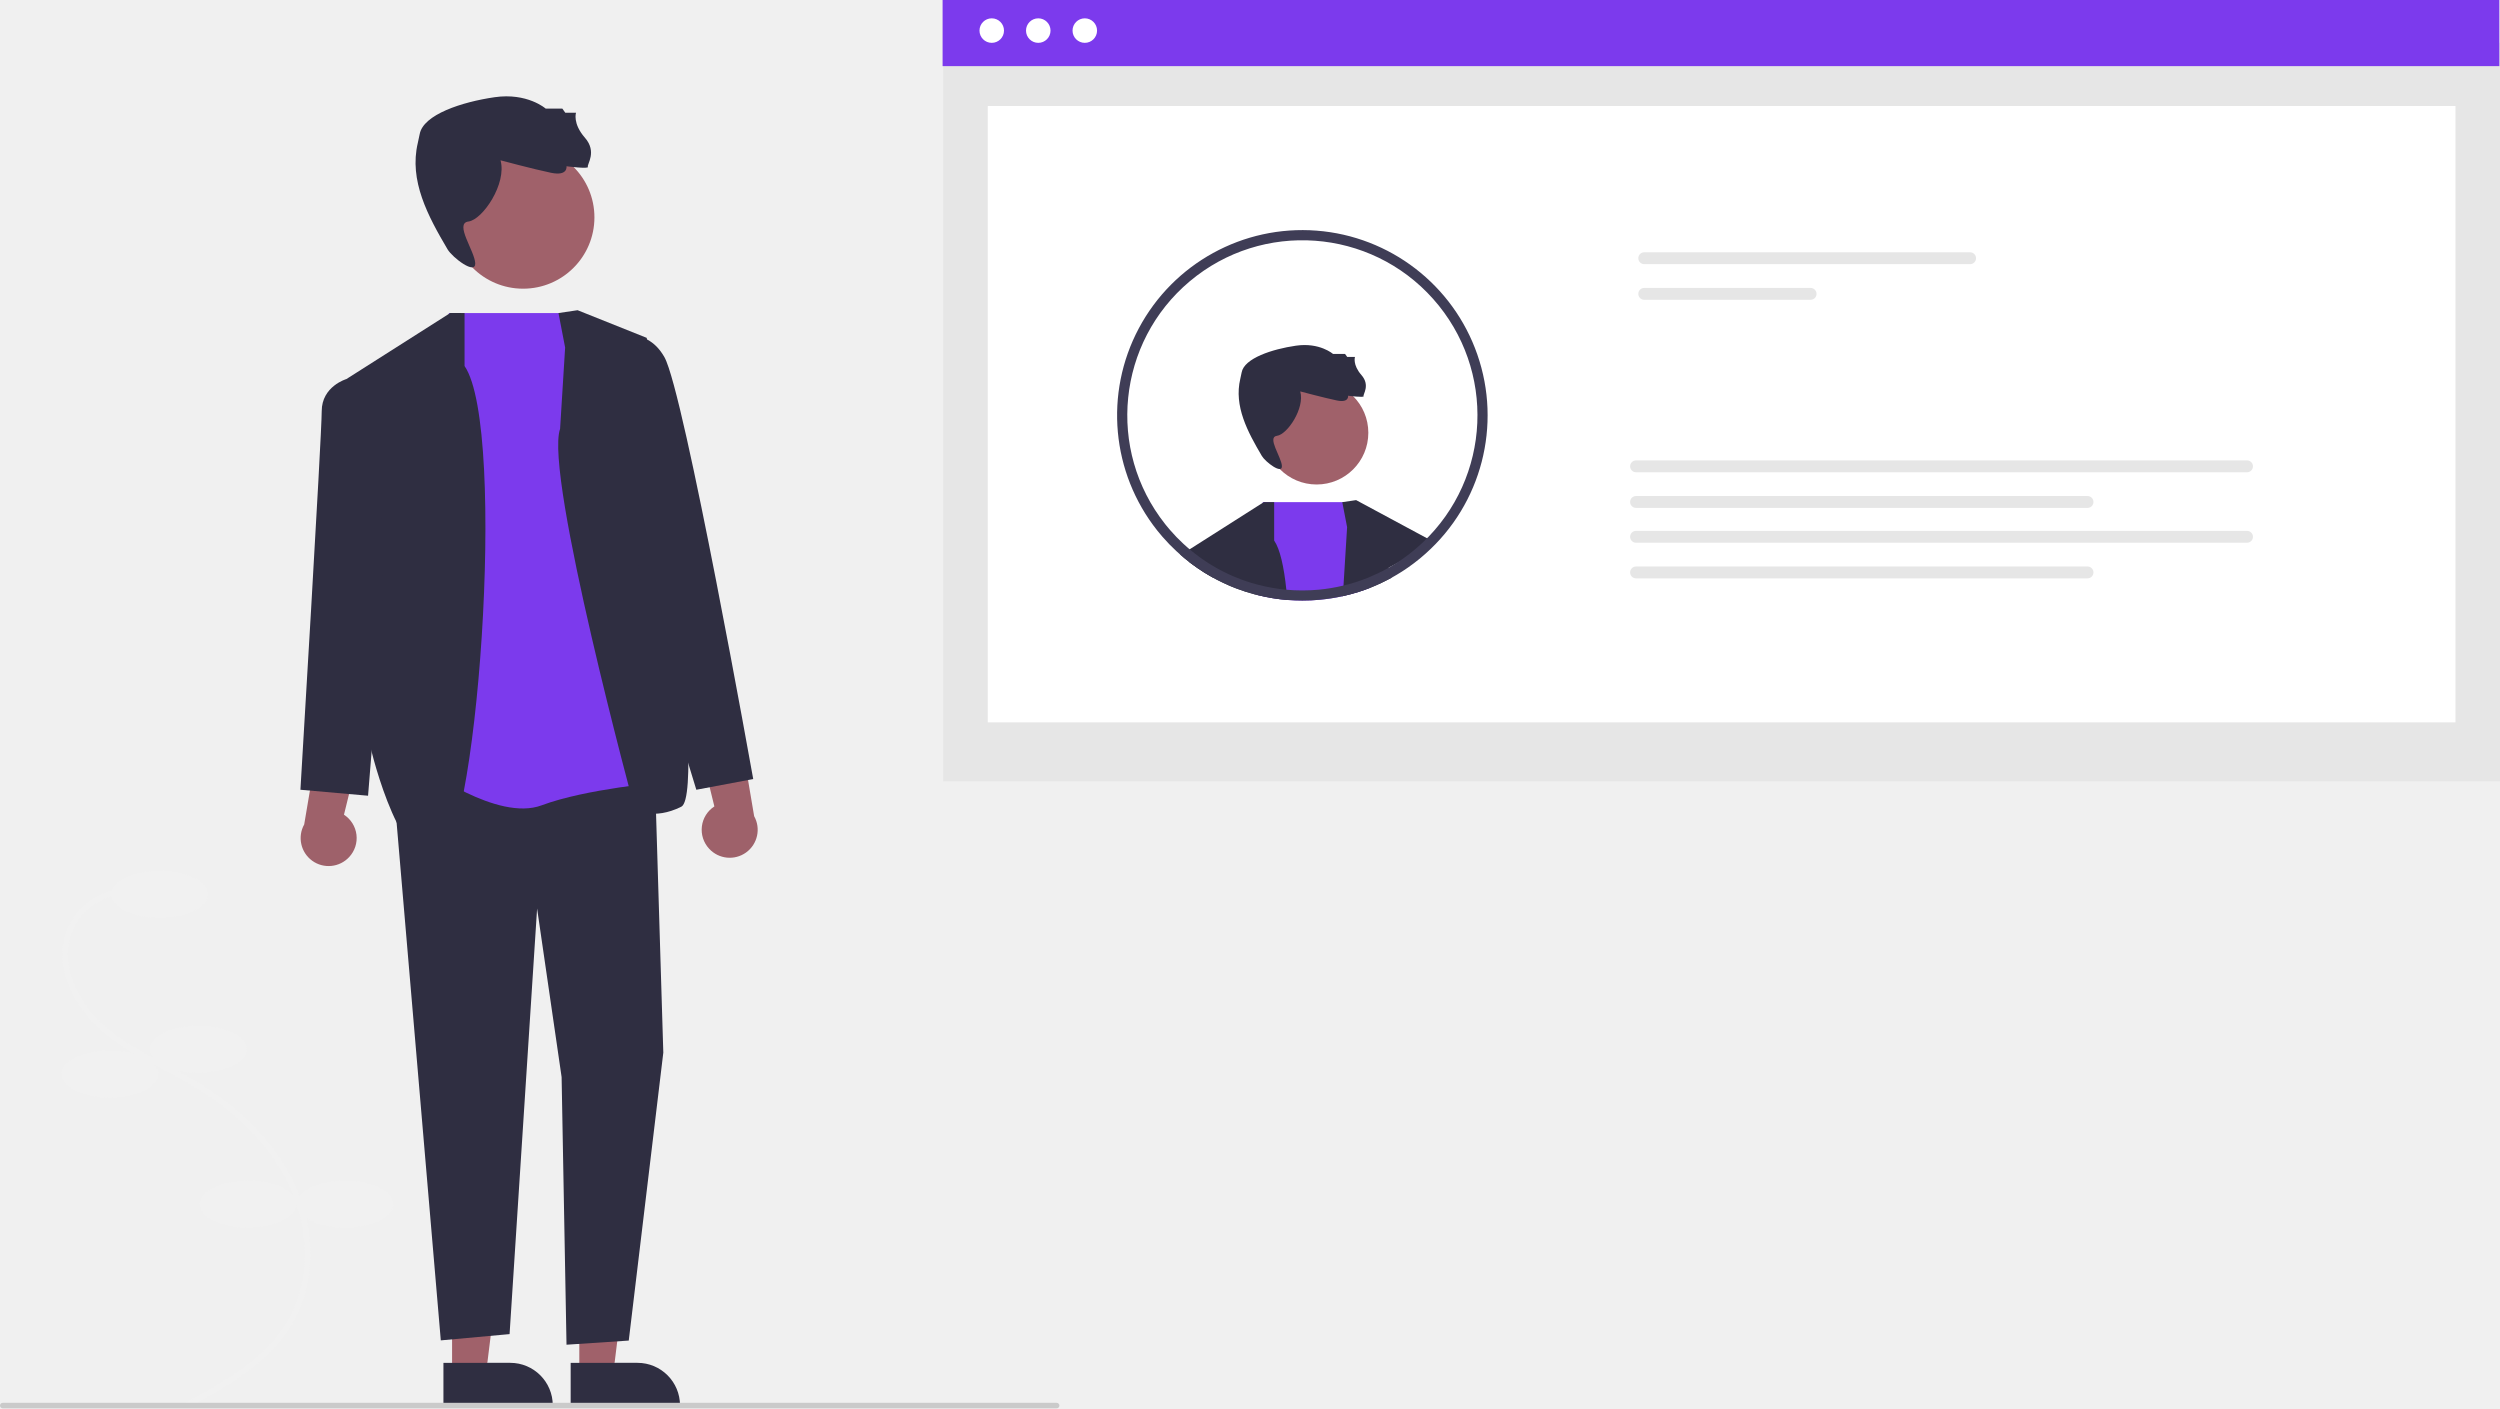
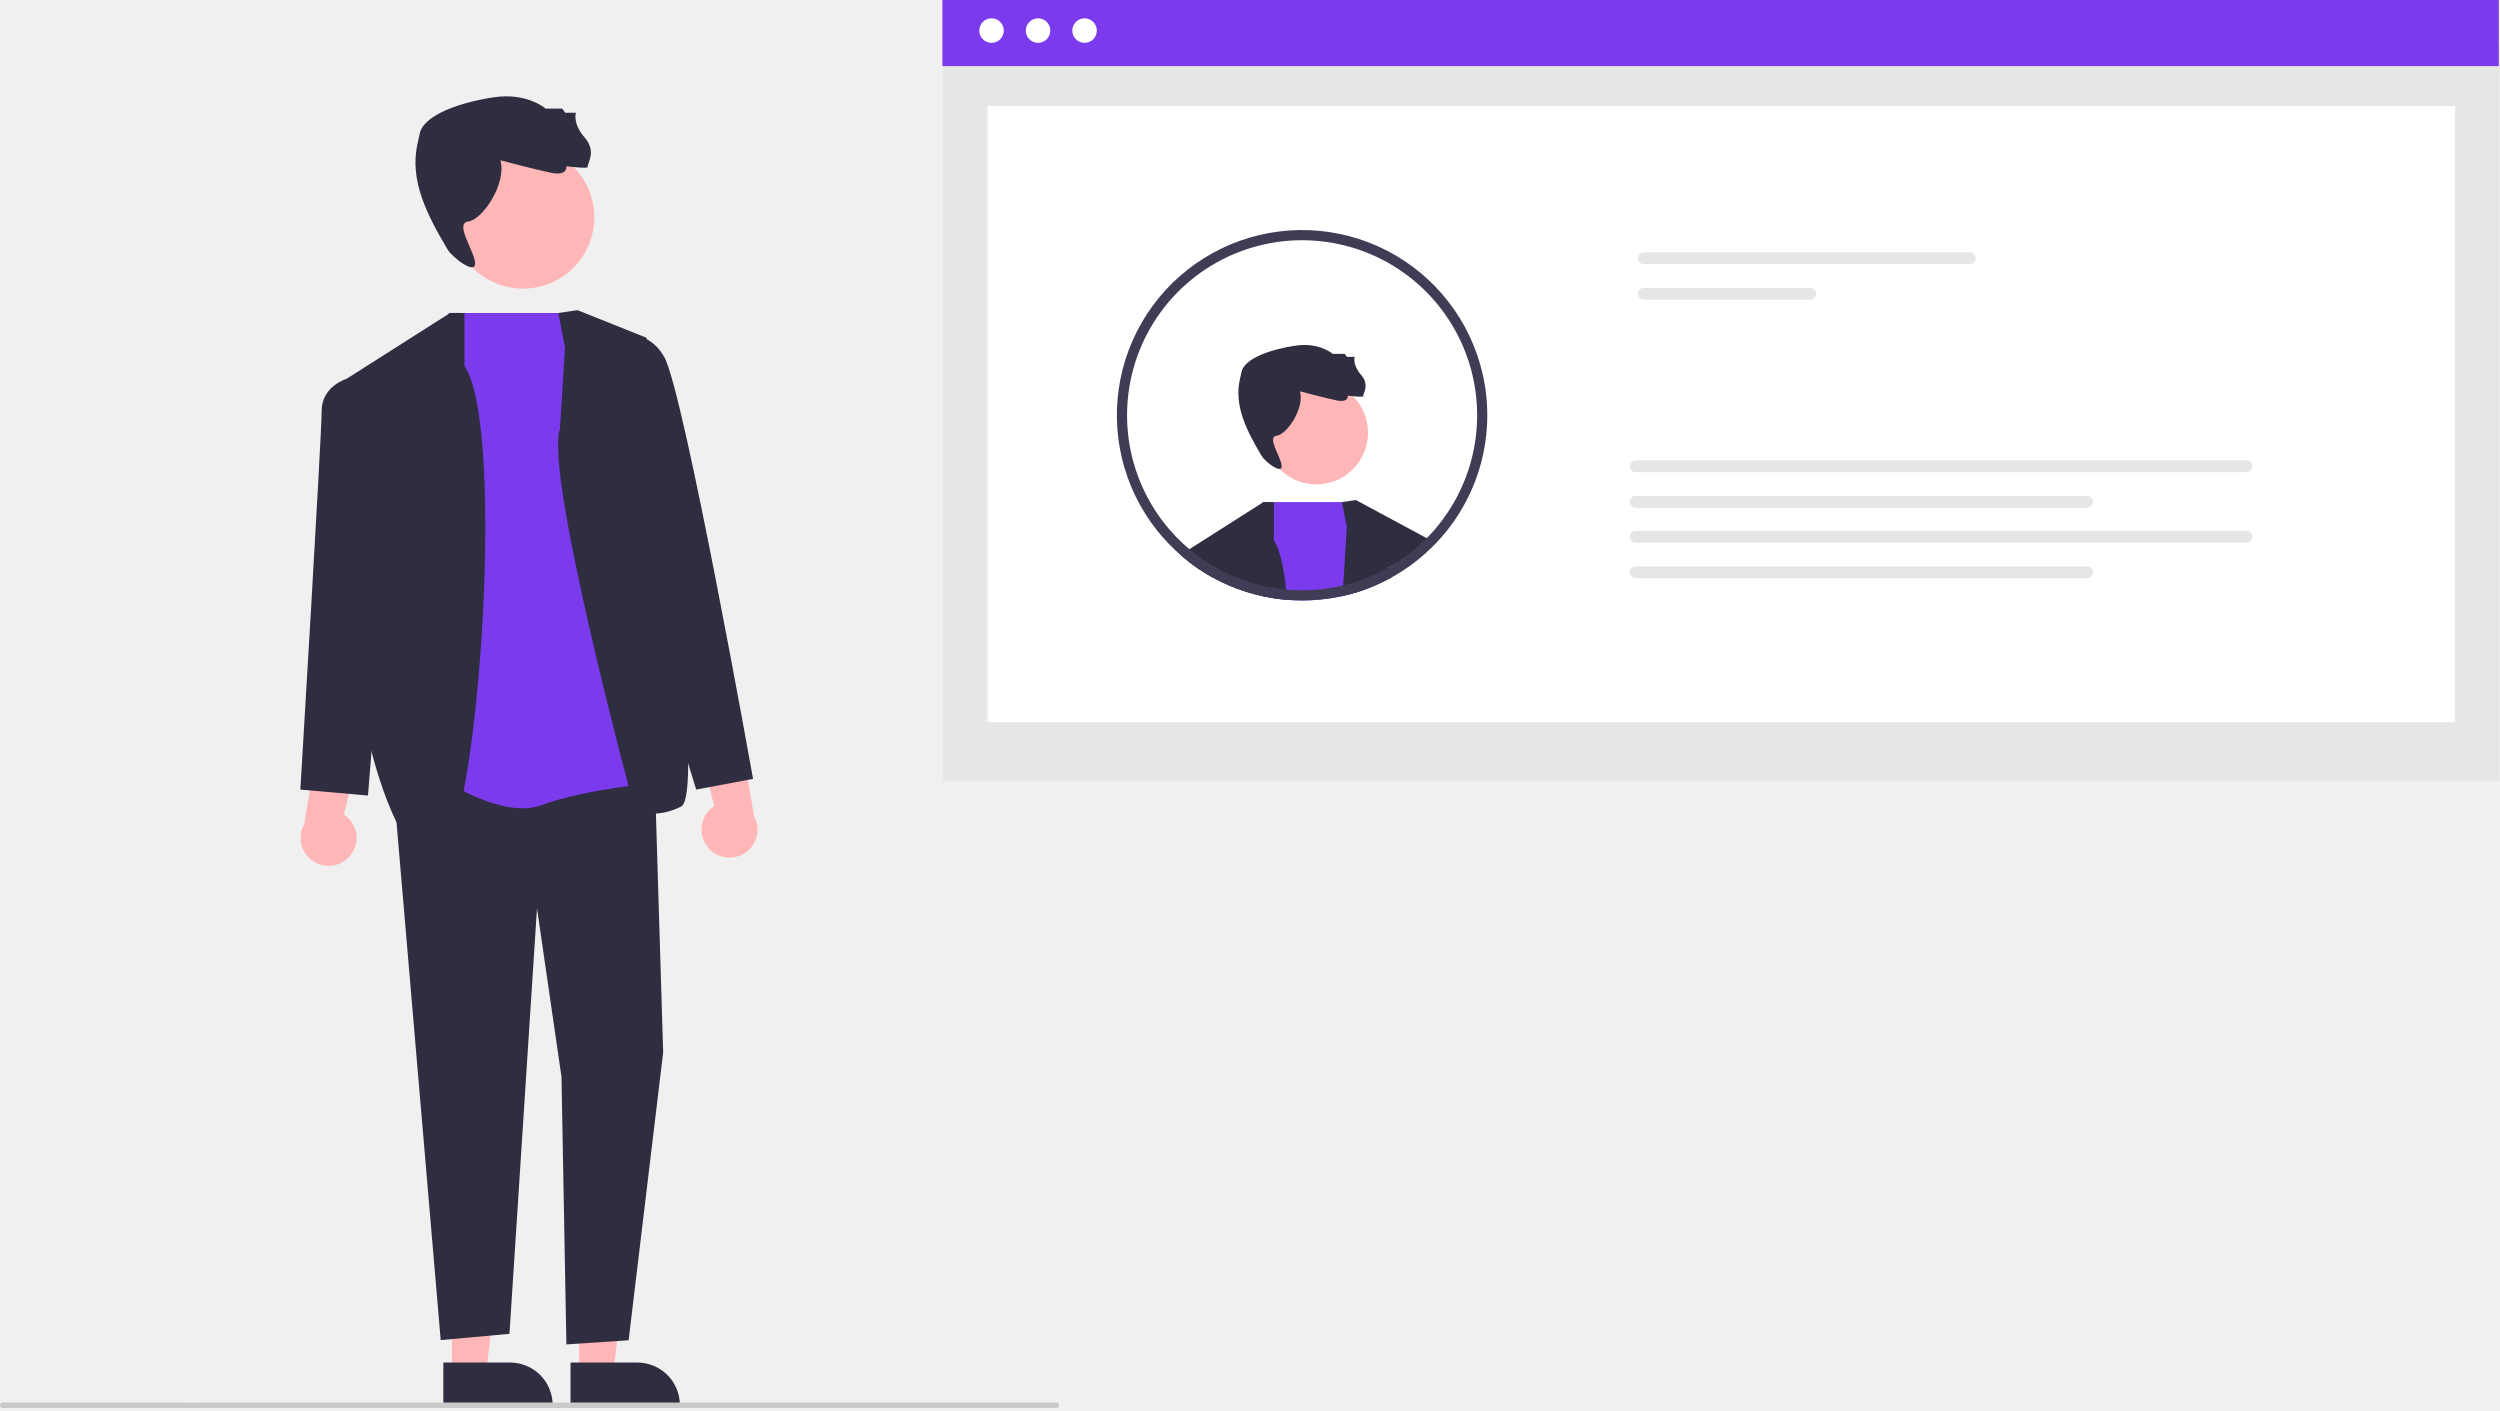
- <svg xmlns="http://www.w3.org/2000/svg" data-name="Layer 1" width="903.807" height="509.145" viewBox="0 0 903.807 509.145">
-   <path d="M216.096,704.318l-.951-1.759c12.753-6.897,28.626-15.481,36.916-29.567,8.172-13.886,8.356-32.743.479-49.211-6.704-14.016-19.018-26.572-35.611-36.313-3.273-1.921-6.709-3.742-10.031-5.503-8.031-4.256-16.336-8.658-23.184-14.903-9.432-8.601-16.568-23.035-11.249-35.891a23.856,23.856,0,0,1,20.677-14.467l.113,1.997a21.861,21.861,0,0,0-18.948,13.248c-4.943,11.947,1.839,25.505,10.754,33.636,6.661,6.074,14.852,10.415,22.773,14.613,3.342,1.771,6.797,3.603,10.108,5.546,16.938,9.943,29.526,22.798,36.403,37.174,8.16,17.061,7.946,36.637-.559,51.089C245.211,688.572,229.068,697.303,216.096,704.318Z" transform="translate(-148.0965 -195.4274)" fill="#f1f1f1" />
-   <ellipse cx="57.72" cy="323.317" rx="17.5" ry="8.5" fill="#f1f1f1" />
-   <ellipse cx="71.72" cy="379.317" rx="17.5" ry="8.5" fill="#f1f1f1" />
-   <ellipse cx="39.72" cy="388.317" rx="17.5" ry="8.5" fill="#f1f1f1" />
-   <ellipse cx="89.72" cy="435.317" rx="17.5" ry="8.5" fill="#f1f1f1" />
-   <ellipse cx="124.72" cy="435.317" rx="17.5" ry="8.5" fill="#f1f1f1" />
-   <rect id="bc1144e2-c94b-4f66-aa77-0b454dfd4174" data-name="Rectangle 62" x="341.011" y="15.429" width="562.796" height="267.056" fill="#e6e6e6" />
-   <rect id="ad6bb9d5-2e55-4525-b077-6ac2d5f26b45" data-name="Rectangle 75" x="357.104" y="38.33" width="530.61" height="222.814" fill="#fff" />
-   <rect id="a1fdfaec-ef9f-458a-9330-7bb8c38fec43" data-name="Rectangle 80" x="340.771" width="562.796" height="23.909" fill="#7c3aed" />
-   <circle id="ac9f2818-2064-46b1-8104-b7d94390836e" data-name="Ellipse 90" cx="358.539" cy="11.059" r="4.431" fill="#fff" />
-   <circle id="bd067119-2054-4d5f-9303-2e8fa40cc410" data-name="Ellipse 91" cx="375.359" cy="11.059" r="4.431" fill="#fff" />
-   <circle id="ee5e9ca0-6fca-449b-8f84-cf683813bd65" data-name="Ellipse 92" cx="392.18" cy="11.059" r="4.431" fill="#fff" />
-   <path id="acae6c4c-8028-4596-98db-d9926d2ed09f-1480" data-name="Path 142" d="M742.529,286.635a2.147,2.147,0,0,0,0,4.294H860.333a2.147,2.147,0,0,0,0-4.294Z" transform="translate(-148.0965 -195.4274)" fill="#e6e6e6" />
-   <path id="a061bcdc-636b-4d12-a036-d7339f47b36a-1481" data-name="Path 143" d="M742.529,299.518a2.147,2.147,0,0,0,0,4.294H802.67a2.147,2.147,0,0,0,0-4.294Z" transform="translate(-148.0965 -195.4274)" fill="#e6e6e6" />
-   <path id="e4e4593e-e83d-4128-8cd7-f0323b36c2f2-1482" data-name="Path 142" d="M739.564,361.871a2.147,2.147,0,0,0,0,4.294H960.447a2.147,2.147,0,0,0,0-4.294Z" transform="translate(-148.0965 -195.4274)" fill="#e6e6e6" />
-   <path id="bf45783c-1d79-4b4f-82bb-39fc8a52f7aa-1483" data-name="Path 143" d="M739.564,374.754a2.147,2.147,0,0,0,0,4.294H902.785a2.147,2.147,0,0,0,0-4.294Z" transform="translate(-148.0965 -195.4274)" fill="#e6e6e6" />
-   <path id="b544fc92-6fc6-4255-93fb-dee32d880d89-1484" data-name="Path 142" d="M739.564,387.345a2.147,2.147,0,0,0,0,4.294H960.447a2.147,2.147,0,0,0,0-4.294Z" transform="translate(-148.0965 -195.4274)" fill="#e6e6e6" />
-   <path id="e14bb681-aaa1-4454-9da9-28d0809a146c-1485" data-name="Path 143" d="M739.564,400.227a2.147,2.147,0,0,0,0,4.294H902.785a2.147,2.147,0,0,0,0-4.294Z" transform="translate(-148.0965 -195.4274)" fill="#e6e6e6" />
-   <circle cx="475.989" cy="156.462" r="18.694" fill="#a0616a" />
-   <path d="M618.165,336.934s8.724,2.337,13.242,3.272,4.05-1.714,4.05-1.714,5.92.779,5.608.156,2.493-3.895-.779-7.633-2.337-6.543-2.337-6.543h-2.804l-.779-1.091h-4.362s-4.823-4.229-13.391-2.983-18.701,4.54-19.636,9.681c-.127.697-.294,1.472-.488,2.29-2.343,9.891,2.635,19.146,7.799,27.903,1.269,2.152,7.407,6.844,7.25,3.625s-5.525-10.45-1.786-10.917S619.879,343.01,618.165,336.934Z" transform="translate(-148.0965 -195.4274)" fill="#2f2e41" />
-   <path d="M613.48,412.325a65.38,65.38,0,0,1-10.699-1.758l.197-3.728L604.615,377.197l.015-.227h32.931l5.168,27.293.697,3.683c-1.364.53-2.743,1.031-4.152,1.47-.016,0-.016.015-.03.015-1.955.606-3.94,1.137-5.941,1.576a68.558,68.558,0,0,1-8.062,1.243,62.045,62.045,0,0,1-6.304.303C617.117,412.552,615.284,412.477,613.48,412.325Z" transform="translate(-148.0965 -195.4274)" fill="#7c3aed" />
-   <path d="M592.309,407.051c-1.364-.591-2.682-1.228-3.985-1.894l-.561-.288c-.379-.197-.773-.409-1.151-.621q-.774-.432-1.501-.864c-.47-.273-.955-.561-1.424-.849-.03-.015-.045-.03-.075-.03-1.637-1.046-3.243-2.122-4.789-3.288q-.386-.296-.773-.591l-.272-4.364.394-.243L604.615,377.197l.363-.227.03-.015,3.728.015v13.882c2.107,3.046,3.531,9.426,4.41,17.776.121,1.197.227,2.425.334,3.698a65.38,65.38,0,0,1-10.699-1.758c-.379-.076-.743-.167-1.122-.273a62.702,62.702,0,0,1-6.516-2.091c-.652-.243-1.288-.5-1.925-.758l-.061-.03C592.885,407.294,592.582,407.173,592.309,407.051Z" transform="translate(-148.0965 -195.4274)" fill="#2f2e41" />
-   <path d="M586.612,404.248q-.774-.432-1.501-.864c-.47-.273-.955-.561-1.424-.849-.03-.015-.045-.03-.075-.03-1.637-1.046-3.243-2.122-4.789-3.288q-.386-.296-.773-.591c-.121-.106-.242-.197-.379-.303-.969-.743-1.909-1.515-2.819-2.334-.045-.03-.075-.076-.121-.106a10.422,10.422,0,0,1,3.046-1.622l1.076.318,7.668,2.303.045,3.107Z" transform="translate(-148.0965 -195.4274)" fill="#2f2e41" />
-   <path d="M651.184,404.293c-.455.242-.909.485-1.364.712-.107.061-.197.106-.288.152-.607.303-1.197.606-1.803.894-.016.015-.046.015-.046.03-.03.015-.075.03-.106.045-1.364.652-2.743,1.258-4.153,1.818-1.364.53-2.743,1.031-4.152,1.47-.016,0-.016.015-.03.015-1.955.606-3.94,1.137-5.941,1.576a12.506,12.506,0,0,1,.485-3.683l.015-.212,1.304-21.095-1.743-9.047,5.001-.743L665.869,391.033s-3.031,3.031-15.473,9.487C649.296,401.091,650.911,402.99,651.184,404.293Z" transform="translate(-148.0965 -195.4274)" fill="#2f2e41" />
-   <path d="M624.907,408.612c-1.971.182-3.971.273-5.971.273-1.94,0-3.865-.076-5.789-.258.121,1.197.227,2.425.334,3.698,1.803.152,3.637.227,5.456.227a62.045,62.045,0,0,0,6.304-.303,68.558,68.558,0,0,0,8.062-1.243,12.506,12.506,0,0,1,.485-3.683l.015-.212A62.996,62.996,0,0,1,624.907,408.612Zm57.268-85.047A66.972,66.972,0,1,0,566.441,387.184c.606.758,1.228,1.515,1.864,2.243.061.061.091.106.136.152a63.821,63.821,0,0,0,4.986,5.137c.425.394.864.788,1.303,1.167.046.03.076.076.121.106.909.818,1.849,1.591,2.819,2.334.137.106.258.197.379.303q.387.296.773.591c1.546,1.167,3.152,2.243,4.789,3.288.03,0,.045.015.075.03.47.288.955.576,1.424.849q.728.432,1.501.864c.379.212.773.424,1.151.621l.561.288c1.303.667,2.622,1.303,3.985,1.894.273.121.576.242.849.364l.061.03c.636.258,1.273.515,1.925.758a62.702,62.702,0,0,0,6.516,2.091c.379.106.743.197,1.122.273a65.38,65.38,0,0,0,10.699,1.758c1.803.152,3.637.227,5.456.227a62.045,62.045,0,0,0,6.304-.303,68.558,68.558,0,0,0,8.062-1.243c2.001-.439,3.986-.97,5.941-1.576.015,0,.015-.015.03-.015,1.409-.439,2.788-.94,4.152-1.47,1.41-.561,2.789-1.167,4.153-1.818.03-.015.075-.03.106-.045,0-.015.03-.015.046-.03.606-.288,1.197-.591,1.803-.894.091-.046.181-.091.288-.152.454-.227.909-.47,1.364-.712.03-.015.045-.03.075-.045,1.197-.667,2.38-1.364,3.547-2.106.318-.197.636-.394.955-.621.47-.288.924-.606,1.364-.924.591-.409,1.182-.833,1.758-1.273a4.679,4.679,0,0,0,.545-.409c1.41-1.061,2.773-2.182,4.076-3.364a66.914,66.914,0,0,0,18.67-71.984Zm-19.807,68.074a64.792,64.792,0,0,1-5.152,4.364c-.394.303-.804.606-1.212.879-.394.303-.788.591-1.197.864-.349.243-.697.485-1.061.712-.03.03-.075.045-.106.076-.258.182-.531.349-.788.515-.804.5-1.637,1-2.455,1.47-.197.106-.379.227-.576.333-.107.061-.212.121-.334.182-.454.258-.909.485-1.364.727-.061.045-.136.061-.197.106a.112.112,0,0,0-.061.03c-.318.167-.636.318-.955.47-.273.136-.531.273-.804.394-1.106.53-2.243,1.03-3.379,1.5-1.197.485-2.409.924-3.637,1.334-.303.106-.622.227-.94.318-1.44.455-2.879.864-4.349,1.197a62.996,62.996,0,0,1-8.895,1.5c-1.971.182-3.971.273-5.971.273-1.94,0-3.865-.076-5.789-.258a62.373,62.373,0,0,1-10.169-1.788c-.121-.03-.258-.061-.379-.091a58.111,58.111,0,0,1-8.017-2.728c-.136-.061-.288-.106-.409-.167-.152-.061-.288-.106-.409-.167-.152-.061-.288-.121-.424-.182-1.137-.5-2.243-1.046-3.349-1.606l-.516-.273c-.985-.515-1.955-1.046-2.91-1.637-.333-.182-.682-.394-1.015-.606-.379-.227-.758-.47-1.122-.712q-.135-.091-.272-.182c-.849-.576-1.712-1.152-2.531-1.773-.576-.424-1.137-.833-1.697-1.273-.364-.273-.727-.561-1.076-.864-.227-.167-.454-.364-.682-.561-.303-.258-.606-.515-.909-.788-.47-.379-.909-.803-1.334-1.197a60.229,60.229,0,0,1-4.834-5.001c-.515-.576-1-1.152-1.47-1.758a3.647,3.647,0,0,1-.303-.379,63.298,63.298,0,1,1,93.048,6.744Z" transform="translate(-148.0965 -195.4274)" fill="#3f3d56" />
-   <polygon points="163.436 496.698 175.696 496.697 181.528 449.409 163.434 449.41 163.436 496.698" fill="#a0616a" />
-   <path d="M308.406,688.123l24.144-.001h.001A15.387,15.387,0,0,1,347.937,703.508v.5l-39.531.001Z" transform="translate(-148.0965 -195.4274)" fill="#2f2e41" />
-   <polygon points="209.436 496.698 221.696 496.697 227.528 449.409 209.434 449.41 209.436 496.698" fill="#a0616a" />
-   <path d="M354.406,688.123l24.144-.001h.001A15.387,15.387,0,0,1,393.937,703.508v.5l-39.531.001Z" transform="translate(-148.0965 -195.4274)" fill="#2f2e41" />
-   <path d="M274.333,505.267a10.056,10.056,0,0,0-1.883-15.304l8.518-34.705-17.492,6.233-5.407,32.001a10.11,10.11,0,0,0,16.265,11.775Z" transform="translate(-148.0965 -195.4274)" fill="#9e616a" />
-   <path d="M404.474,502.267a10.056,10.056,0,0,1,1.883-15.304L397.839,452.259l17.492,6.233,5.407,32.001a10.11,10.11,0,0,1-16.265,11.775Z" transform="translate(-148.0965 -195.4274)" fill="#9e616a" />
-   <polygon points="142.367 285.513 159.36 484.578 184.224 482.311 194.175 328.461 203.033 389.379 204.807 486.145 227.307 484.645 239.801 380.545 236.736 279.728 151.319 271.078 142.367 285.513" fill="#2f2e41" />
-   <circle cx="189.112" cy="78.582" r="25.786" fill="#a0616a" />
-   <path d="M329.043,253.381s12.033,3.223,18.265,4.513,5.587-2.364,5.587-2.364,8.165,1.074,7.736.215,3.438-5.372-1.074-10.529-3.223-9.025-3.223-9.025h-3.868l-1.074-1.504H345.374s-6.652-5.833-18.471-4.114-25.795,6.263-27.084,13.354c-.175.962-.405,2.03-.672,3.159-3.232,13.644,3.635,26.409,10.757,38.487,1.75,2.968,10.217,9.441,10,5s-7.621-14.414-2.464-15.059S331.407,261.762,329.043,253.381Z" transform="translate(-148.0965 -195.4274)" fill="#2f2e41" />
-   <path d="M310.376,308.604h45.412l32.11,169.575s-27.994,2.394-43.994,8.394-42.598-13.706-42.598-13.706Z" transform="translate(-148.0965 -195.4274)" fill="#7c3aed" />
-   <path d="M316.045,327.754V308.604l-5.142-.031-37.567,23.885,8.152,130.863s9.648,43.658,24.282,43.205S331.687,350.435,316.045,327.754Z" transform="translate(-148.0965 -195.4274)" fill="#2f2e41" />
-   <path d="M285.404,336.073l-12.067-3.615s-8.933,2.615-8.933,11.615-7.697,136.868-7.697,136.868l24.451,2.161,5.246-65.029Z" transform="translate(-148.0965 -195.4274)" fill="#2f2e41" />
-   <path d="M352.404,321.073l-2.405-12.469,6.905-1.031,25,10s22.5,164.5,12.5,169.5-16.752,1.126-16.752,1.126S344.76,366.873,350.582,350.473Z" transform="translate(-148.0965 -195.4274)" fill="#2f2e41" />
-   <path d="M364.404,320.073l4.267-1.857s12.523-6.206,19.628,6.326,32.105,152.531,32.105,152.531l-20.57,3.868-15.379-50.384Z" transform="translate(-148.0965 -195.4274)" fill="#2f2e41" />
-   <path d="M530.096,704.573h-381a1,1,0,1,1,0-2h381a1,1,0,0,1,0,2Z" transform="translate(-148.0965 -195.4274)" fill="#cacaca" />
+ <svg xmlns="http://www.w3.org/2000/svg" width="904" height="510" viewBox="0 0 904 510" fill="none">
+   <g clip-path="url(#clip0_1_4)">
+     <path d="M67.999 508.891L67.048 507.132C79.802 500.234 95.674 491.651 103.964 477.564C112.136 463.678 112.32 444.822 104.443 428.353C97.739 414.338 85.425 401.781 68.832 392.04C65.558 390.119 62.123 388.298 58.8 386.537C50.769 382.281 42.464 377.879 35.616 371.634C26.184 363.033 19.048 348.6 24.367 335.743C26.116 331.64 28.981 328.109 32.636 325.551C36.291 322.994 40.59 321.513 45.044 321.276L45.157 323.273C41.076 323.489 37.138 324.845 33.788 327.187C30.439 329.529 27.814 332.762 26.209 336.521C21.267 348.468 28.048 362.026 36.963 370.157C43.624 376.23 51.815 380.572 59.736 384.77C63.078 386.541 66.534 388.372 69.844 390.316C86.783 400.259 99.371 413.114 106.247 427.49C114.407 444.551 114.193 464.127 105.688 478.579C97.115 493.145 80.971 501.876 67.999 508.891Z" fill="#F1F1F1" />
+     <path d="M57.72 331.817C67.385 331.817 75.22 328.011 75.22 323.317C75.22 318.623 67.385 314.817 57.72 314.817C48.055 314.817 40.22 318.623 40.22 323.317C40.22 328.011 48.055 331.817 57.72 331.817Z" fill="#F1F1F1" />
+     <path d="M71.72 387.817C81.385 387.817 89.22 384.011 89.22 379.317C89.22 374.623 81.385 370.817 71.72 370.817C62.055 370.817 54.22 374.623 54.22 379.317C54.22 384.011 62.055 387.817 71.72 387.817Z" fill="#F1F1F1" />
+     <path d="M39.72 396.817C49.385 396.817 57.22 393.011 57.22 388.317C57.22 383.623 49.385 379.817 39.72 379.817C30.055 379.817 22.22 383.623 22.22 388.317C22.22 393.011 30.055 396.817 39.72 396.817Z" fill="#F1F1F1" />
+     <path d="M89.72 443.817C99.385 443.817 107.22 440.011 107.22 435.317C107.22 430.623 99.385 426.817 89.72 426.817C80.055 426.817 72.22 430.623 72.22 435.317C72.22 440.011 80.055 443.817 89.72 443.817Z" fill="#F1F1F1" />
+     <path d="M124.72 443.817C134.385 443.817 142.22 440.011 142.22 435.317C142.22 430.623 134.385 426.817 124.72 426.817C115.055 426.817 107.22 430.623 107.22 435.317C107.22 440.011 115.055 443.817 124.72 443.817Z" fill="#F1F1F1" />
+     <path d="M903.807 15.429H341.011V282.486H903.807V15.429Z" fill="#E6E6E6" />
+     <path d="M887.715 38.33H357.104V261.144H887.715V38.33Z" fill="white" />
+     <path d="M903.567 0H340.771V23.909H903.567V0Z" fill="#7C3AED" />
+     <path d="M358.539 15.491C360.986 15.491 362.97 13.507 362.97 11.059C362.97 8.612 360.986 6.628 358.539 6.628C356.091 6.628 354.107 8.612 354.107 11.059C354.107 13.507 356.091 15.491 358.539 15.491Z" fill="white" />
+     <path d="M375.359 15.491C377.807 15.491 379.791 13.507 379.791 11.059C379.791 8.612 377.807 6.628 375.359 6.628C372.912 6.628 370.928 8.612 370.928 11.059C370.928 13.507 372.912 15.491 375.359 15.491Z" fill="white" />
+     <path d="M392.18 15.491C394.628 15.491 396.612 13.507 396.612 11.059C396.612 8.612 394.628 6.628 392.18 6.628C389.733 6.628 387.749 8.612 387.749 11.059C387.749 13.507 389.733 15.491 392.18 15.491Z" fill="white" />
+     <path d="M594.432 91.208C593.863 91.208 593.317 91.434 592.914 91.837C592.512 92.239 592.286 92.785 592.286 93.355C592.286 93.924 592.512 94.47 592.914 94.873C593.317 95.275 593.863 95.502 594.432 95.502H712.236C712.806 95.502 713.352 95.275 713.754 94.873C714.157 94.47 714.383 93.924 714.383 93.355C714.383 92.785 714.157 92.239 713.754 91.837C713.352 91.434 712.806 91.208 712.236 91.208H594.432Z" fill="#E6E6E6" />
+     <path d="M594.432 104.09C593.864 104.092 593.319 104.318 592.917 104.721C592.516 105.123 592.29 105.669 592.29 106.237C592.29 106.806 592.516 107.351 592.917 107.754C593.319 108.156 593.864 108.383 594.432 108.384H654.574C655.142 108.383 655.687 108.156 656.089 107.754C656.49 107.351 656.716 106.806 656.716 106.237C656.716 105.669 656.49 105.123 656.089 104.721C655.687 104.318 655.142 104.092 654.574 104.09H594.432Z" fill="#E6E6E6" />
+     <path d="M591.468 166.444C590.899 166.444 590.353 166.67 589.95 167.073C589.547 167.475 589.321 168.021 589.321 168.591C589.321 169.16 589.547 169.706 589.95 170.109C590.353 170.511 590.899 170.737 591.468 170.737H812.351C812.92 170.737 813.466 170.511 813.869 170.109C814.272 169.706 814.498 169.16 814.498 168.591C814.498 168.021 814.272 167.475 813.869 167.073C813.466 166.67 812.92 166.444 812.351 166.444H591.468Z" fill="#E6E6E6" />
+     <path d="M591.468 179.326C590.899 179.327 590.355 179.554 589.953 179.957C589.551 180.359 589.326 180.905 589.326 181.473C589.326 182.042 589.551 182.587 589.953 182.99C590.355 183.392 590.899 183.619 591.468 183.62H754.688C755.257 183.619 755.802 183.392 756.203 182.99C756.605 182.587 756.831 182.042 756.831 181.473C756.831 180.905 756.605 180.359 756.203 179.957C755.802 179.554 755.257 179.327 754.688 179.326H591.468Z" fill="#E6E6E6" />
+     <path d="M591.468 191.917C590.899 191.918 590.355 192.145 589.953 192.548C589.551 192.95 589.326 193.496 589.326 194.064C589.326 194.633 589.551 195.178 589.953 195.581C590.355 195.983 590.899 196.21 591.468 196.211H812.351C812.92 196.21 813.464 195.983 813.866 195.581C814.268 195.178 814.493 194.633 814.493 194.064C814.493 193.496 814.268 192.95 813.866 192.548C813.464 192.145 812.92 191.918 812.351 191.917H591.468Z" fill="#E6E6E6" />
+     <path d="M591.468 204.8C590.899 204.801 590.355 205.028 589.953 205.43C589.551 205.833 589.326 206.378 589.326 206.947C589.326 207.515 589.551 208.061 589.953 208.463C590.355 208.866 590.899 209.092 591.468 209.094H754.688C755.257 209.092 755.802 208.866 756.203 208.463C756.605 208.061 756.831 207.515 756.831 206.947C756.831 206.378 756.605 205.833 756.203 205.43C755.802 205.028 755.257 204.801 754.688 204.8H591.468Z" fill="#E6E6E6" />
+     <path d="M475.989 175.157C486.313 175.157 494.683 166.787 494.683 156.462C494.683 146.138 486.313 137.768 475.989 137.768C465.664 137.768 457.295 146.138 457.295 156.462C457.295 166.787 465.664 175.157 475.989 175.157Z" fill="#FFB6B6" />
+     <path d="M470.069 141.507C470.069 141.507 478.793 143.844 483.311 144.778C487.829 145.713 487.361 143.065 487.361 143.065C487.361 143.065 493.281 143.844 492.97 143.22C492.658 142.597 495.462 139.326 492.191 135.587C488.919 131.848 489.854 129.044 489.854 129.044H487.05L486.271 127.953H481.909C481.909 127.953 477.086 123.725 468.518 124.971C459.95 126.217 449.817 129.511 448.882 134.652C448.755 135.35 448.588 136.124 448.395 136.943C446.052 146.834 451.03 156.089 456.193 164.845C457.462 166.997 463.6 171.689 463.443 168.47C463.286 165.251 457.918 158.02 461.657 157.553C465.395 157.085 471.783 147.582 470.069 141.507Z" fill="#2F2E41" />
+     <path d="M465.384 216.898C461.775 216.609 458.196 216.021 454.685 215.14L454.882 211.412L456.519 181.77L456.533 181.542H489.464L494.632 208.835L495.329 212.518C493.965 213.048 492.586 213.548 491.177 213.988C491.161 213.988 491.161 214.003 491.147 214.003C489.192 214.609 487.206 215.14 485.205 215.579C482.545 216.153 479.853 216.568 477.143 216.822C475.049 217.03 472.945 217.131 470.84 217.125C469.021 217.125 467.187 217.049 465.384 216.898Z" fill="#7C3AED" />
+     <path d="M444.213 211.624C442.849 211.033 441.531 210.396 440.227 209.73L439.667 209.442C439.288 209.245 438.894 209.032 438.515 208.82C437.999 208.532 437.499 208.244 437.015 207.957C436.545 207.684 436.06 207.396 435.59 207.108C435.56 207.093 435.545 207.078 435.515 207.078C433.878 206.032 432.271 204.956 430.726 203.789C430.468 203.592 430.21 203.395 429.952 203.198L429.68 198.834L430.074 198.591L456.519 181.77L456.882 181.542L456.912 181.527L460.64 181.542V195.424C462.747 198.47 464.171 204.85 465.05 213.2C465.172 214.397 465.278 215.625 465.384 216.898C461.775 216.609 458.196 216.021 454.685 215.14C454.306 215.064 453.942 214.973 453.563 214.867C451.355 214.289 449.179 213.591 447.047 212.776C446.395 212.533 445.759 212.275 445.122 212.018L445.062 211.988C444.789 211.866 444.486 211.745 444.213 211.624Z" fill="#2F2E41" />
+     <path d="M438.515 208.82C437.999 208.532 437.499 208.244 437.015 207.957C436.545 207.684 436.06 207.396 435.59 207.108C435.56 207.093 435.545 207.078 435.515 207.078C433.878 206.032 432.271 204.956 430.726 203.789C430.468 203.592 430.21 203.395 429.952 203.198C429.832 203.092 429.71 203.001 429.574 202.895C428.604 202.152 427.664 201.38 426.755 200.561C426.71 200.531 426.68 200.485 426.634 200.455C427.552 199.749 428.582 199.201 429.68 198.834L430.756 199.152L438.424 201.455L438.469 204.562L438.515 208.82Z" fill="#2F2E41" />
+     <path d="M503.088 208.866C502.633 209.108 502.179 209.351 501.724 209.578C501.618 209.639 501.527 209.684 501.436 209.73C500.83 210.033 500.239 210.336 499.633 210.624C499.618 210.639 499.587 210.639 499.587 210.654C499.557 210.669 499.512 210.684 499.481 210.699C498.118 211.351 496.738 211.957 495.329 212.518C493.965 213.048 492.586 213.549 491.177 213.988C491.161 213.988 491.161 214.003 491.147 214.003C489.192 214.609 487.206 215.14 485.205 215.579C485.183 214.334 485.347 213.093 485.691 211.897L485.706 211.684L487.009 190.589L485.266 181.542L490.267 180.8L517.773 195.606C517.773 195.606 514.742 198.636 502.3 205.092C501.2 205.663 502.815 207.562 503.088 208.866Z" fill="#2F2E41" />
+     <path d="M476.81 213.185C474.84 213.367 472.84 213.458 470.84 213.458C468.9 213.458 466.975 213.382 465.05 213.2C465.172 214.397 465.277 215.625 465.384 216.898C467.187 217.049 469.021 217.125 470.84 217.125C472.945 217.131 475.049 217.03 477.144 216.822C479.853 216.568 482.545 216.153 485.205 215.579C485.183 214.334 485.347 213.093 485.691 211.897L485.706 211.684C482.78 212.396 479.808 212.898 476.81 213.185ZM534.078 128.138C530.876 118.939 525.706 110.549 518.928 103.554C512.15 96.559 503.928 91.126 494.835 87.635C485.742 84.143 475.996 82.677 466.278 83.339C456.561 84.001 447.104 86.775 438.568 91.467C430.032 96.159 422.623 102.657 416.856 110.507C411.09 118.356 407.105 127.37 405.179 136.918C403.254 146.466 403.434 156.319 405.708 165.79C407.982 175.262 412.294 184.123 418.344 191.756C418.95 192.514 419.572 193.272 420.209 193.999C420.269 194.06 420.3 194.105 420.345 194.151C421.909 195.955 423.574 197.67 425.331 199.288C425.755 199.682 426.194 200.076 426.634 200.455C426.679 200.485 426.71 200.531 426.755 200.561C427.664 201.379 428.604 202.152 429.573 202.895C429.71 203.001 429.832 203.092 429.952 203.198C430.211 203.395 430.468 203.592 430.726 203.789C432.271 204.956 433.878 206.032 435.515 207.077C435.545 207.077 435.56 207.093 435.59 207.108C436.06 207.396 436.545 207.684 437.014 207.956C437.5 208.244 438 208.532 438.515 208.82C438.894 209.032 439.288 209.245 439.667 209.442L440.227 209.729C441.53 210.396 442.849 211.033 444.213 211.624C444.486 211.745 444.789 211.866 445.062 211.988L445.122 212.018C445.759 212.275 446.395 212.533 447.047 212.776C449.179 213.591 451.355 214.289 453.563 214.867C453.942 214.973 454.306 215.064 454.685 215.14C458.196 216.021 461.775 216.609 465.384 216.898C467.187 217.049 469.021 217.125 470.84 217.125C472.945 217.131 475.049 217.03 477.144 216.822C479.853 216.568 482.545 216.153 485.205 215.579C487.206 215.14 489.191 214.609 491.146 214.003C491.161 214.003 491.161 213.988 491.177 213.988C492.586 213.548 493.965 213.048 495.329 212.518C496.738 211.957 498.118 211.351 499.481 210.699C499.512 210.684 499.557 210.669 499.587 210.654C499.587 210.639 499.618 210.639 499.633 210.624C500.239 210.336 500.83 210.033 501.436 209.73C501.527 209.684 501.618 209.639 501.724 209.578C502.179 209.351 502.633 209.108 503.088 208.866C503.118 208.851 503.133 208.835 503.163 208.82C504.361 208.154 505.543 207.456 506.71 206.714C507.028 206.517 507.346 206.32 507.665 206.092C508.135 205.805 508.589 205.486 509.028 205.168C509.62 204.759 510.21 204.335 510.787 203.895C510.978 203.772 511.16 203.635 511.332 203.486C512.742 202.425 514.105 201.304 515.408 200.122C525.291 191.315 532.341 179.776 535.664 166.962C538.987 154.149 538.436 140.638 534.078 128.138ZM514.272 196.212C512.631 197.755 510.912 199.212 509.12 200.576C508.726 200.879 508.316 201.182 507.907 201.455C507.513 201.758 507.119 202.046 506.71 202.319C506.362 202.562 506.013 202.804 505.649 203.031C505.619 203.062 505.574 203.077 505.543 203.107C505.285 203.289 505.013 203.456 504.755 203.622C503.952 204.122 503.118 204.623 502.3 205.092C502.103 205.198 501.921 205.32 501.724 205.426C501.618 205.486 501.512 205.547 501.391 205.607C500.936 205.865 500.481 206.092 500.027 206.335C499.966 206.38 499.891 206.396 499.83 206.441C499.807 206.445 499.786 206.455 499.769 206.471C499.451 206.638 499.133 206.79 498.815 206.941C498.542 207.078 498.284 207.214 498.011 207.335C496.905 207.866 495.768 208.366 494.632 208.835C493.435 209.32 492.222 209.76 490.995 210.169C490.691 210.275 490.373 210.396 490.055 210.487C488.615 210.942 487.176 211.351 485.706 211.684C482.78 212.396 479.808 212.898 476.81 213.185C474.84 213.367 472.84 213.458 470.84 213.458C468.9 213.458 466.975 213.382 465.05 213.2C461.617 212.886 458.216 212.288 454.882 211.412C454.76 211.381 454.624 211.351 454.503 211.321C451.768 210.608 449.089 209.696 446.486 208.593C446.35 208.532 446.198 208.487 446.077 208.426C445.925 208.366 445.789 208.32 445.668 208.259C445.516 208.199 445.38 208.138 445.244 208.078C444.107 207.578 443.001 207.032 441.895 206.471L441.379 206.198C440.394 205.683 439.424 205.153 438.469 204.562C438.136 204.38 437.788 204.168 437.454 203.956C437.075 203.728 436.696 203.486 436.332 203.243C436.242 203.183 436.151 203.122 436.06 203.062C435.211 202.486 434.348 201.91 433.529 201.289C432.954 200.864 432.393 200.455 431.832 200.016C431.468 199.743 431.105 199.455 430.756 199.152C430.529 198.985 430.302 198.788 430.074 198.591C429.771 198.333 429.468 198.076 429.165 197.803C428.695 197.424 428.256 197 427.831 196.606C426.125 195.033 424.51 193.363 422.997 191.605C422.482 191.029 421.996 190.453 421.527 189.847C421.418 189.728 421.316 189.601 421.224 189.468C413.594 179.837 408.933 168.193 407.808 155.958C406.684 143.723 409.144 131.425 414.89 120.564C420.636 109.703 429.418 100.749 440.166 94.795C450.913 88.841 463.162 86.143 475.416 87.031C487.671 87.919 499.403 92.355 509.179 99.797C518.956 107.239 526.356 117.365 530.475 128.941C534.595 140.517 535.256 153.041 532.379 164.986C529.502 176.932 523.21 187.781 514.272 196.212Z" fill="#3F3D56" />
+     <path d="M163.436 496.698L175.696 496.697L181.528 449.409L163.434 449.41L163.436 496.698Z" fill="#FFB6B6" />
+     <path d="M160.309 492.695L184.453 492.694H184.454C188.535 492.694 192.448 494.315 195.334 497.201C198.219 500.086 199.84 504 199.841 508.08V508.58L160.31 508.582L160.309 492.695Z" fill="#2F2E41" />
+     <path d="M209.436 496.698L221.696 496.697L227.528 449.409L209.434 449.41L209.436 496.698Z" fill="#FFB6B6" />
+     <path d="M206.309 492.695L230.453 492.694H230.454C234.535 492.694 238.448 494.315 241.334 497.201C244.219 500.086 245.84 504 245.841 508.08V508.58L206.31 508.582L206.309 492.695Z" fill="#2F2E41" />
+     <path d="M126.237 309.84C127.24 308.766 127.996 307.484 128.45 306.086C128.905 304.688 129.047 303.207 128.868 301.748C128.688 300.289 128.191 298.887 127.411 297.641C126.631 296.395 125.587 295.335 124.353 294.536L132.871 259.831L115.379 266.064L109.972 298.065C108.767 300.227 108.397 302.756 108.932 305.172C109.466 307.589 110.869 309.725 112.874 311.177C114.879 312.628 117.347 313.294 119.809 313.047C122.272 312.801 124.559 311.66 126.237 309.84Z" fill="#FFB6B6" />
+     <path d="M256.378 306.84C255.374 305.766 254.619 304.484 254.164 303.086C253.709 301.688 253.567 300.207 253.746 298.748C253.926 297.289 254.423 295.887 255.203 294.641C255.983 293.395 257.027 292.335 258.261 291.536L249.743 256.831L267.235 263.064L272.642 295.065C273.847 297.227 274.218 299.756 273.683 302.172C273.148 304.589 271.745 306.725 269.74 308.177C267.735 309.628 265.268 310.294 262.805 310.047C260.342 309.801 258.055 308.66 256.378 306.84Z" fill="#FFB6B6" />
+     <path d="M142.367 285.513L159.36 484.578L184.224 482.311L194.175 328.461L203.033 389.379L204.807 486.145L227.307 484.645L239.801 380.545L236.736 279.728L151.319 271.078L142.367 285.513Z" fill="#2F2E41" />
+     <path d="M189.112 104.368C203.353 104.368 214.898 92.823 214.898 78.582C214.898 64.341 203.353 52.797 189.112 52.797C174.871 52.797 163.326 64.341 163.326 78.582C163.326 92.823 174.871 104.368 189.112 104.368Z" fill="#FFB6B6" />
+     <path d="M180.947 57.954C180.947 57.954 192.98 61.177 199.212 62.466C205.443 63.756 204.798 60.103 204.798 60.103C204.798 60.103 212.964 61.177 212.534 60.318C212.104 59.458 215.972 54.946 211.46 49.788C206.947 44.631 208.237 40.763 208.237 40.763H204.369L203.294 39.259H197.278C197.278 39.259 190.626 33.426 178.807 35.145C166.989 36.864 153.012 41.408 151.723 48.499C151.548 49.461 151.318 50.529 151.05 51.658C147.819 65.302 154.685 78.067 161.807 90.145C163.557 93.113 172.024 99.586 171.807 95.145C171.59 90.704 164.186 80.731 169.343 80.087C174.5 79.442 183.31 66.334 180.947 57.954Z" fill="#2F2E41" />
+     <path d="M162.28 113.176H207.691L239.801 282.751C239.801 282.751 211.807 285.145 195.807 291.145C179.807 297.145 153.209 277.439 153.209 277.439L162.28 113.176Z" fill="#7C3AED" />
+     <path d="M167.949 132.326V113.176L162.807 113.145L125.24 137.03L133.392 267.893C133.392 267.893 143.04 311.551 157.673 311.098C172.307 310.645 183.591 155.007 167.949 132.326Z" fill="#2F2E41" />
+     <path d="M137.307 140.645L125.24 137.03C125.24 137.03 116.307 139.645 116.307 148.645C116.307 157.645 108.61 285.513 108.61 285.513L133.061 287.674L138.307 222.645L137.307 140.645Z" fill="#2F2E41" />
+     <path d="M204.307 125.645L201.902 113.176L208.807 112.145L233.807 122.145C233.807 122.145 256.307 286.645 246.307 291.645C236.307 296.645 229.555 292.771 229.555 292.771C229.555 292.771 196.664 171.445 202.485 155.045L204.307 125.645Z" fill="#2F2E41" />
+     <path d="M216.307 124.645L220.574 122.788C220.574 122.788 233.097 116.582 240.202 129.114C247.307 141.645 272.307 281.645 272.307 281.645L251.737 285.513L236.358 235.129L216.307 124.645Z" fill="#2F2E41" />
+     <path d="M382 509.145H1C0.735 509.145 0.48 509.04 0.293 508.852C0.105 508.665 0 508.41 0 508.145C0 507.88 0.105 507.626 0.293 507.438C0.48 507.251 0.735 507.145 1 507.145H382C382.265 507.145 382.52 507.251 382.707 507.438C382.895 507.626 383 507.88 383 508.145C383 508.41 382.895 508.665 382.707 508.852C382.52 509.04 382.265 509.145 382 509.145Z" fill="#CACACA" />
+   </g>
+   <defs>
+     <clipPath id="clip0_1_4">
+       <rect width="903.807" height="509.145" fill="white" />
+     </clipPath>
+   </defs>
</svg>
